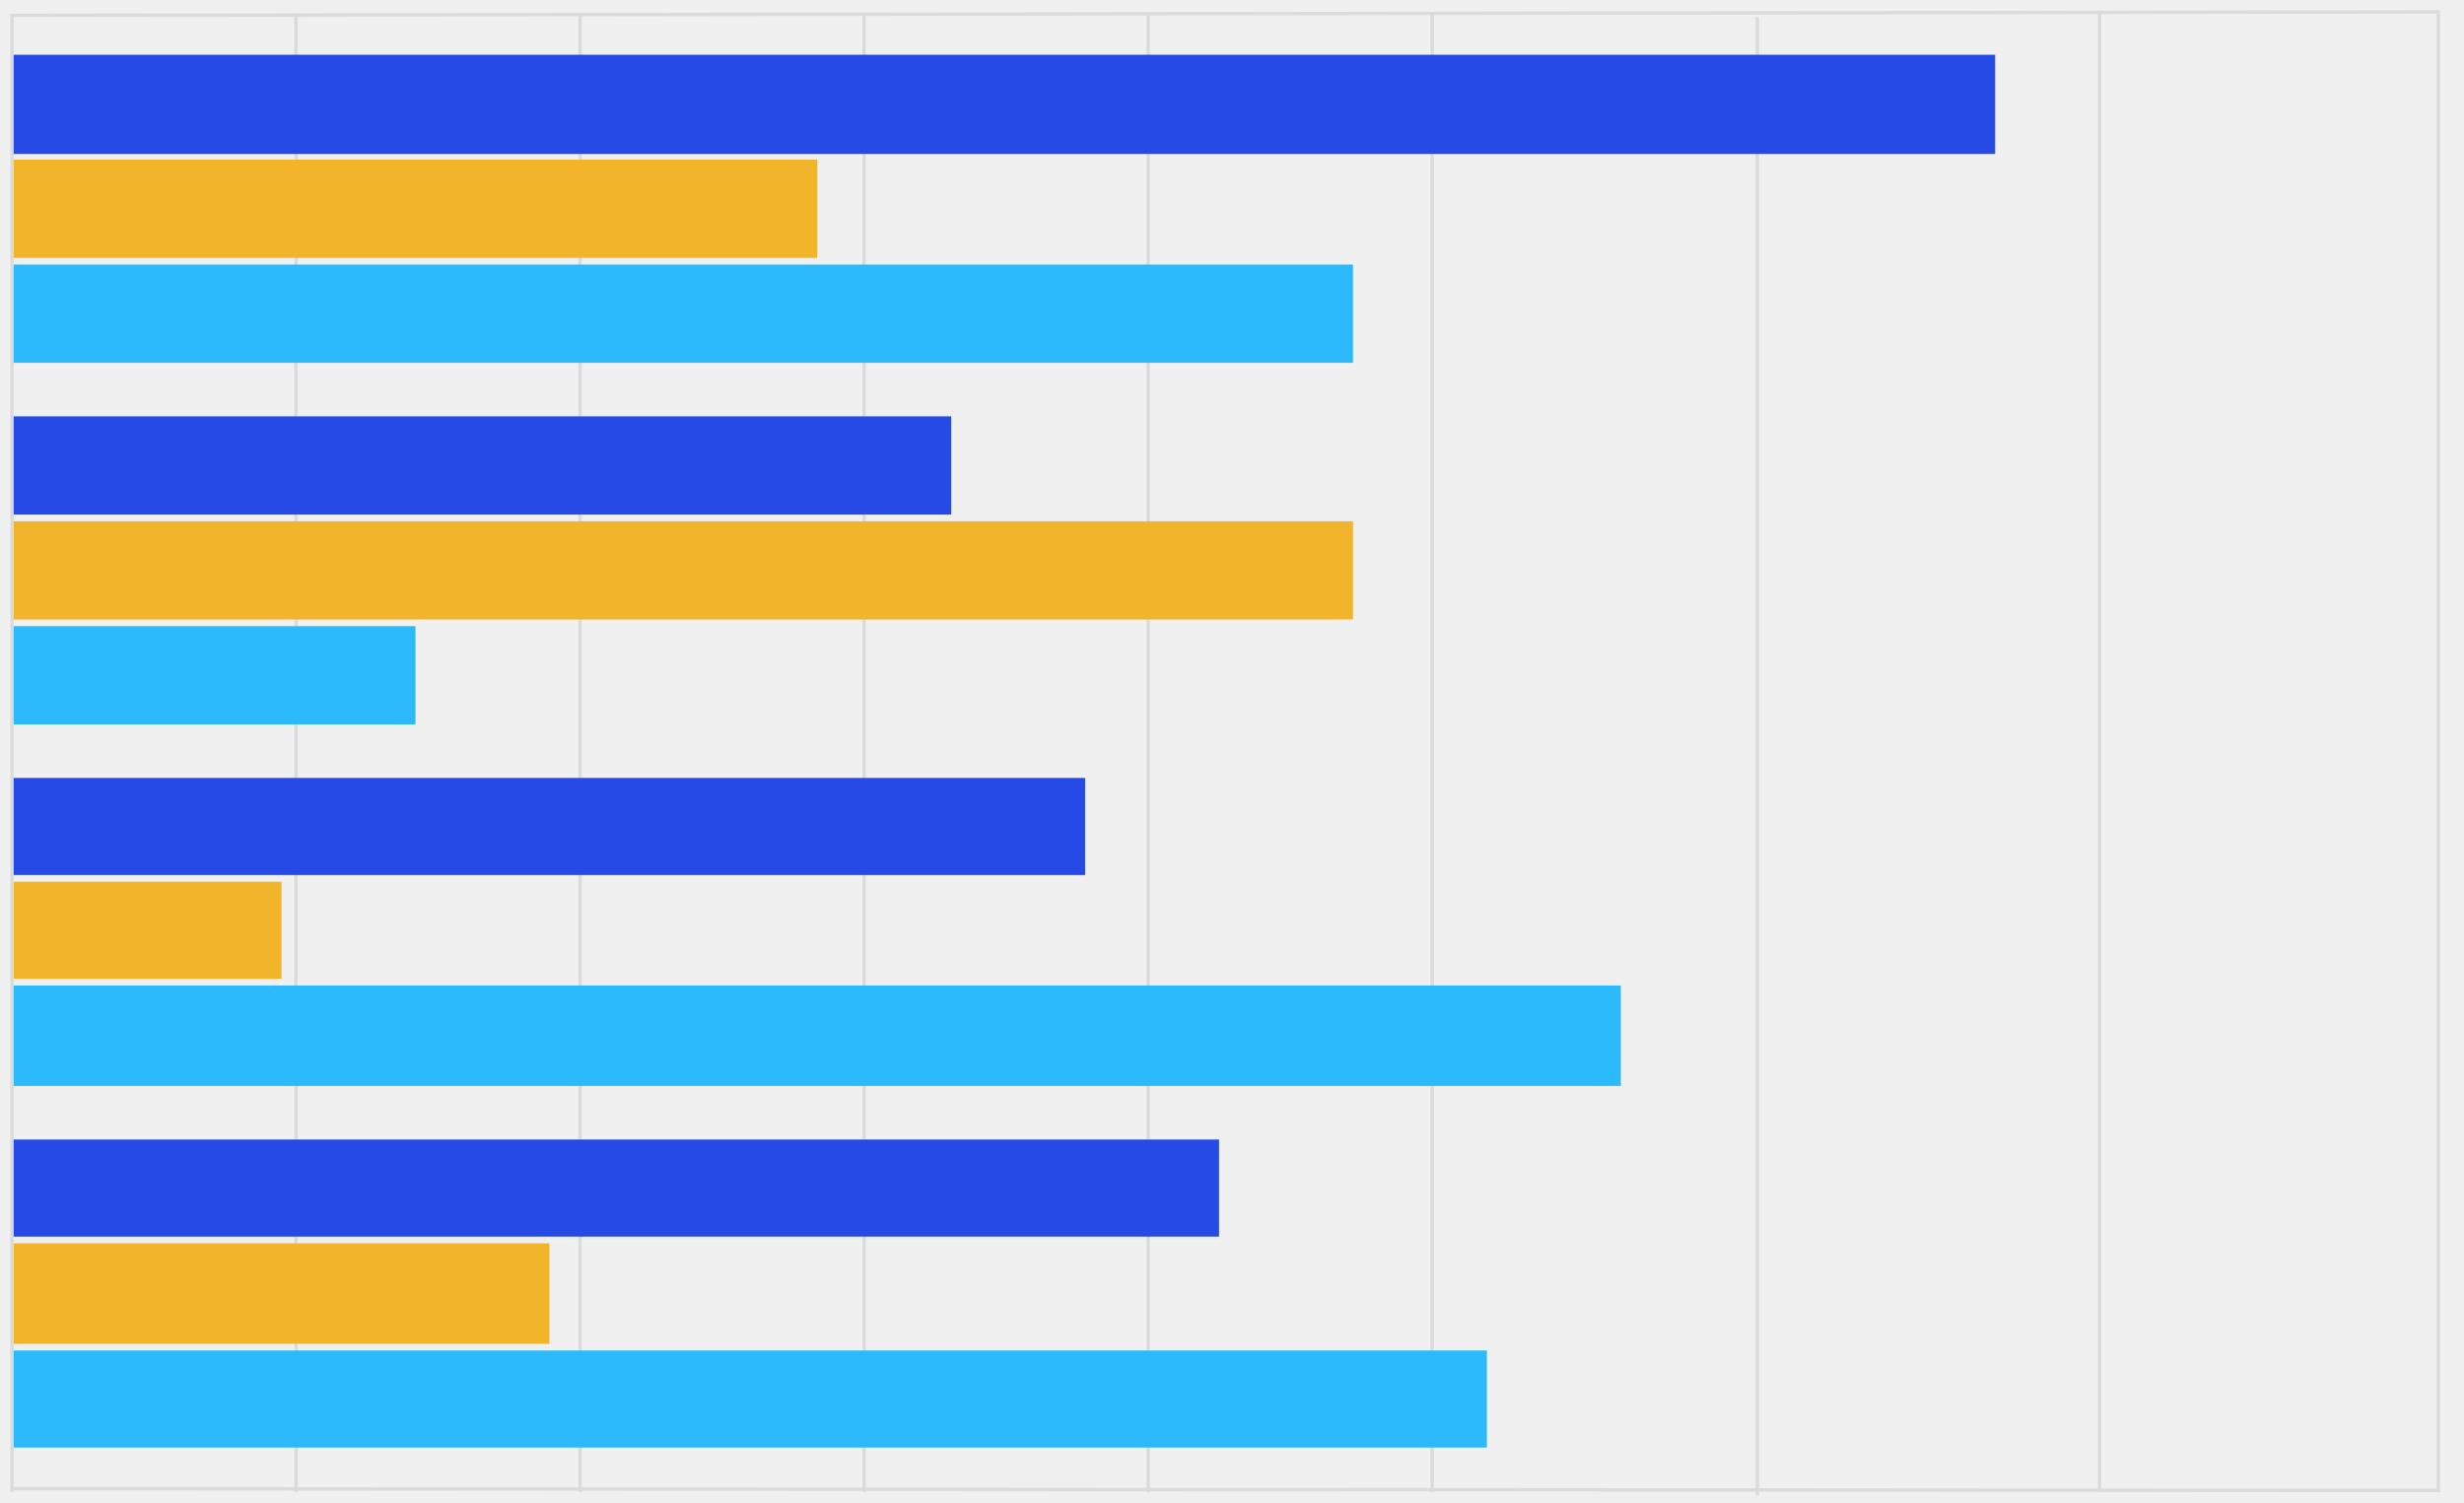
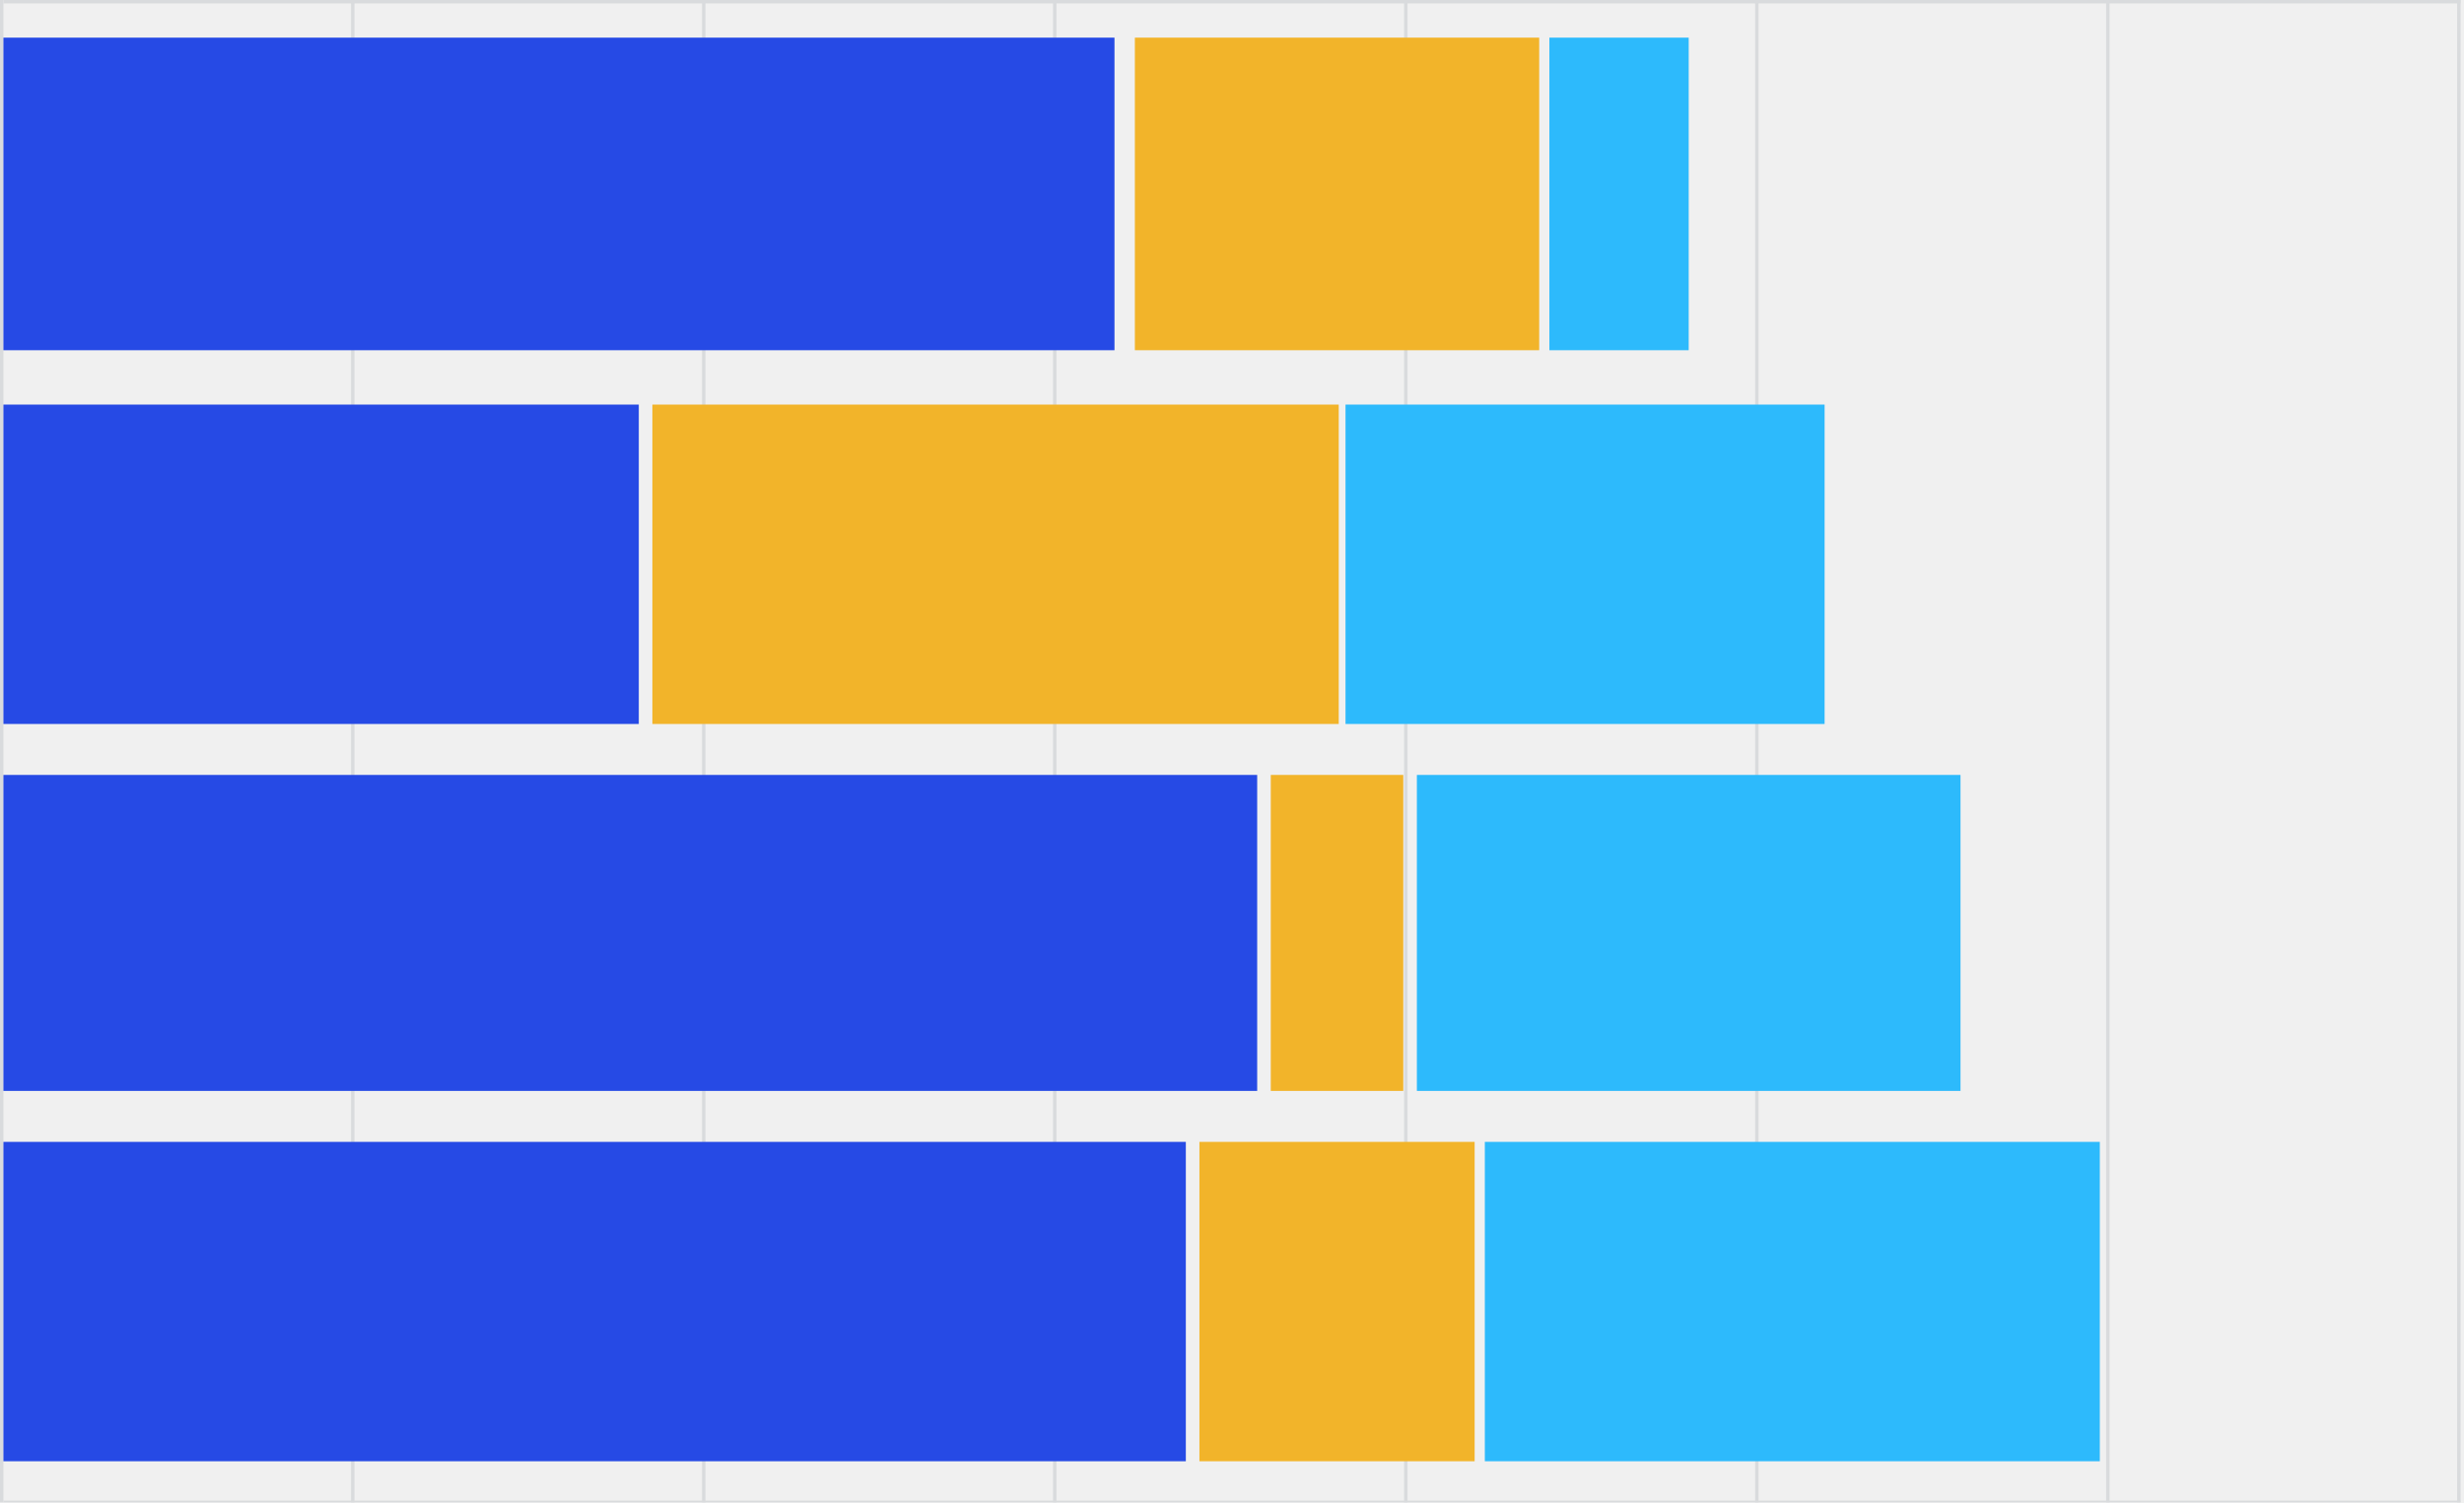
<svg xmlns="http://www.w3.org/2000/svg" width="720" height="439" viewBox="0 0 720 439" fill="none">
-   <line x1="3.999" y1="4.5" x2="712.999" y2="3.471" stroke="#D9DBDD" />
-   <line x1="4" y1="435" x2="713" y2="435.55" stroke="#D9DBDD" />
-   <line x1="3.5" y1="436" x2="3.5" y2="4" stroke="#D9DBDD" />
-   <line x1="86.5" y1="436" x2="86.5" y2="4" stroke="#D9DBDD" />
-   <line x1="169.5" y1="436" x2="169.5" y2="4" stroke="#D9DBDD" />
-   <line x1="252.5" y1="436" x2="252.5" y2="4" stroke="#D9DBDD" />
-   <line x1="335.5" y1="436" x2="335.5" y2="4" stroke="#D9DBDD" />
-   <line x1="418.5" y1="436" x2="418.5" y2="4" stroke="#D9DBDD" />
-   <line x1="613.5" y1="436" x2="613.5" y2="4" stroke="#D9DBDD" />
-   <line x1="712.5" y1="436" x2="712.5" y2="4" stroke="#D9DBDD" />
-   <line x1="513.5" y1="437" x2="513.5" y2="5" stroke="#D9DBDD" />
-   <rect width="579" height="29" transform="matrix(-1 0 0 1 583 16)" fill="#264AE5" />
-   <rect width="234.808" height="28.699" transform="matrix(-1 0 0 1 238.808 46.6554)" fill="#F2B42A" />
-   <rect width="391.346" height="28.699" transform="matrix(-1 0 0 1 395.346 77.311)" fill="#2DBAFC" />
-   <rect width="273.942" height="28.699" transform="matrix(-1 0 0 1 277.942 121.664)" fill="#264AE5" />
-   <rect width="391.346" height="28.699" transform="matrix(-1 0 0 1 395.346 152.319)" fill="#F2B42A" />
-   <rect width="117.404" height="28.699" transform="matrix(-1 0 0 1 121.404 182.974)" fill="#2DBAFC" />
-   <rect width="313.077" height="28.373" transform="matrix(-1 0 0 1 317.077 227.327)" fill="#264AE5" />
-   <rect width="78.269" height="28.373" transform="matrix(-1 0 0 1 82.2692 257.656)" fill="#F2B42A" />
-   <rect width="469.615" height="29.351" transform="matrix(-1 0 0 1 473.615 287.985)" fill="#2DBAFC" />
-   <rect width="352.212" height="28.373" transform="matrix(-1 0 0 1 356.212 332.99)" fill="#264AE5" />
-   <rect width="156.538" height="29.351" transform="matrix(-1 0 0 1 160.538 363.32)" fill="#F2B42A" />
-   <rect width="430.481" height="28.373" transform="matrix(-1 0 0 1 434.481 394.627)" fill="#2DBAFC" />
+   <g clip-path="url(#clip0_207_7062)">
+     <line x1="1" y1="0.5" x2="719" y2="0.5" stroke="#D9DBDD" />
+     <line x1="1" y1="439" x2="719" y2="439" stroke="#D9DBDD" />
+     <line x1="0.5" y1="439.5" x2="0.5" stroke="#D9DBDD" />
+     <line x1="103.071" y1="439.5" x2="103.071" stroke="#D9DBDD" />
+     <line x1="205.643" y1="439.5" x2="205.643" stroke="#D9DBDD" />
+     <line x1="308.214" y1="439.5" x2="308.214" stroke="#D9DBDD" />
+     <line x1="410.786" y1="439.5" x2="410.786" stroke="#D9DBDD" />
+     <line x1="513.357" y1="439.5" x2="513.357" stroke="#D9DBDD" />
+     <line x1="615.929" y1="439.5" x2="615.929" stroke="#D9DBDD" />
+     <line x1="718.5" y1="439.5" x2="718.5" stroke="#D9DBDD" />
+     <rect width="185.661" height="93.327" transform="matrix(-1 0 0 1 186.661 118.227)" fill="#264AE5" />
+     <rect width="324.659" height="91.341" transform="matrix(-1 0 0 1 325.659 11)" fill="#264AE5" />
+     <rect width="366.358" height="92.334" transform="matrix(-1 0 0 1 367.358 226.446)" fill="#264AE5" />
+     <rect width="345.508" height="93.327" transform="matrix(-1 0 0 1 346.508 333.673)" fill="#264AE5" />
+     <rect width="200.554" height="93.327" transform="matrix(-1 0 0 1 391.186 118.227)" fill="#F2B42A" />
+     <rect width="139.99" height="93.327" transform="matrix(-1 0 0 1 533.162 118.227)" fill="#2DBAFC" />
+     <rect width="118.148" height="91.341" transform="matrix(-1 0 0 1 449.764 11)" fill="#F2B42A" />
+     <rect width="40.706" height="91.341" transform="matrix(-1 0 0 1 493.449 11)" fill="#2DBAFC" />
+     <rect width="38.721" height="92.334" transform="matrix(-1 0 0 1 410.05 226.446)" fill="#F2B42A" />
+     <rect width="158.854" height="92.334" transform="matrix(-1 0 0 1 572.876 226.446)" fill="#2DBAFC" />
+     <rect width="80.42" height="93.327" transform="matrix(-1 0 0 1 430.9 333.673)" fill="#F2B42A" />
+     <rect width="179.704" height="93.327" transform="matrix(-1 0 0 1 613.582 333.673)" fill="#2DBAFC" />
+   </g>
+   <defs>
+     <clipPath id="clip0_207_7062">
+       <rect width="720" height="439" fill="white" />
+     </clipPath>
+   </defs>
</svg>
